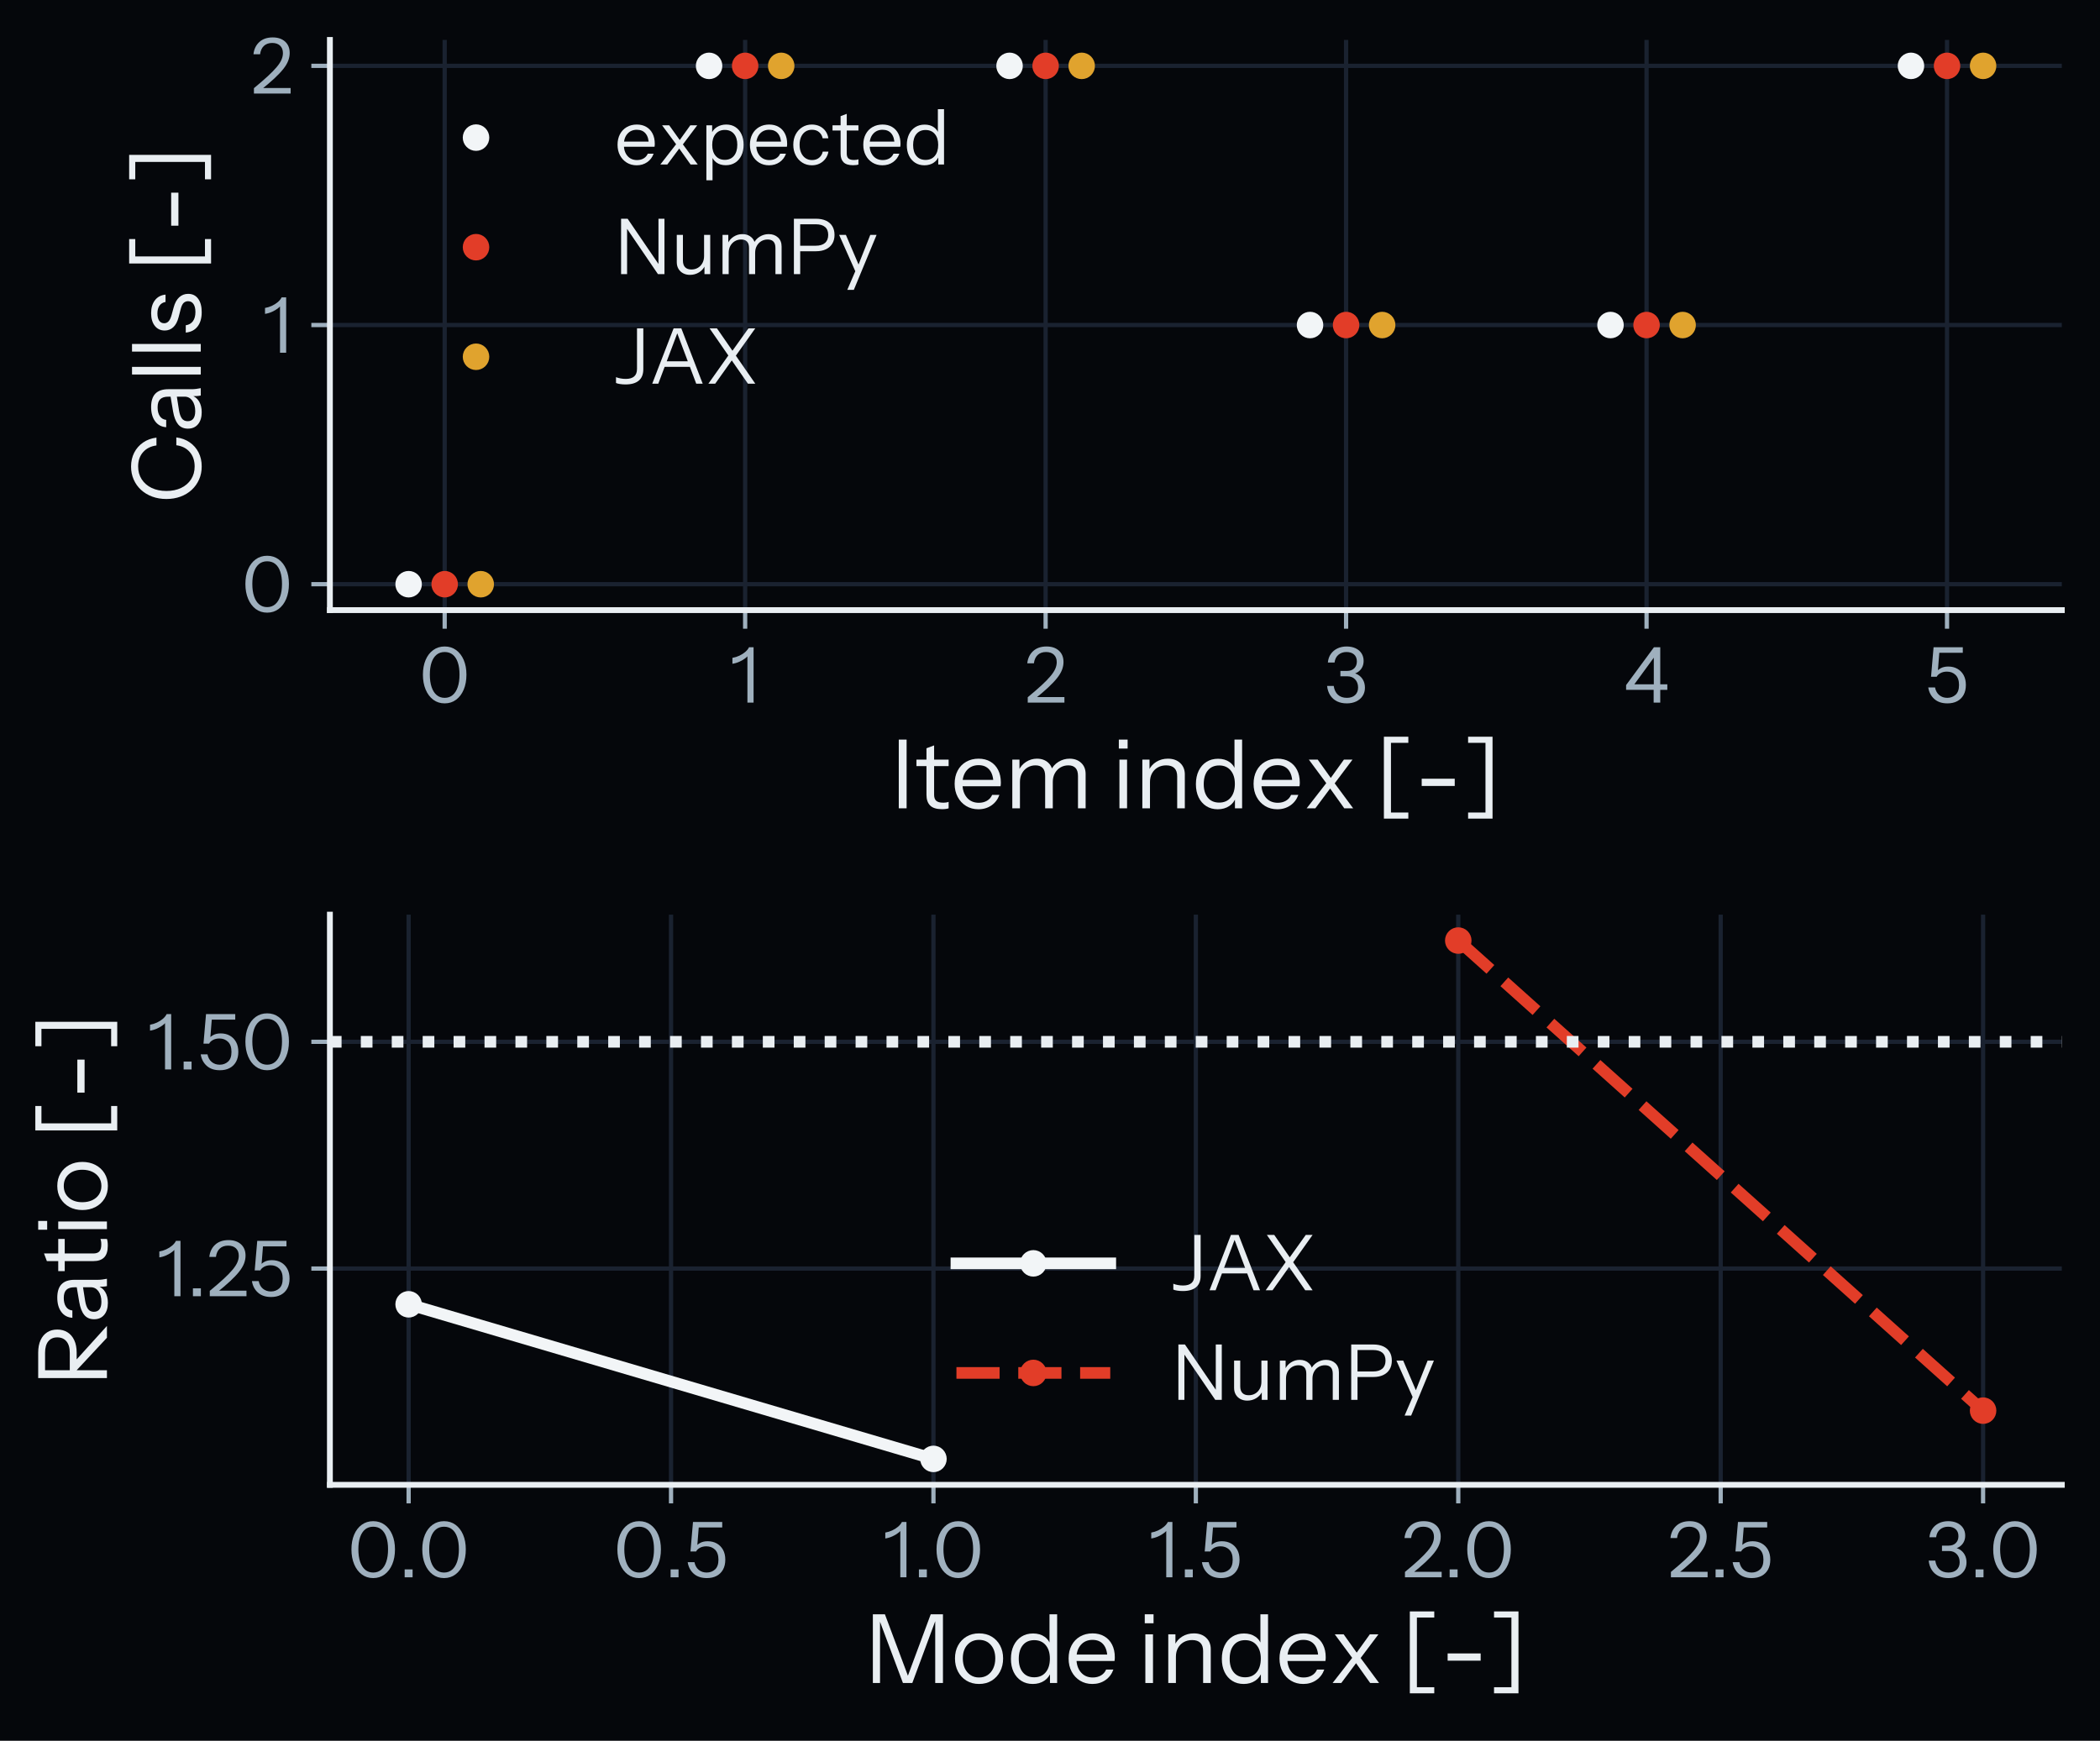
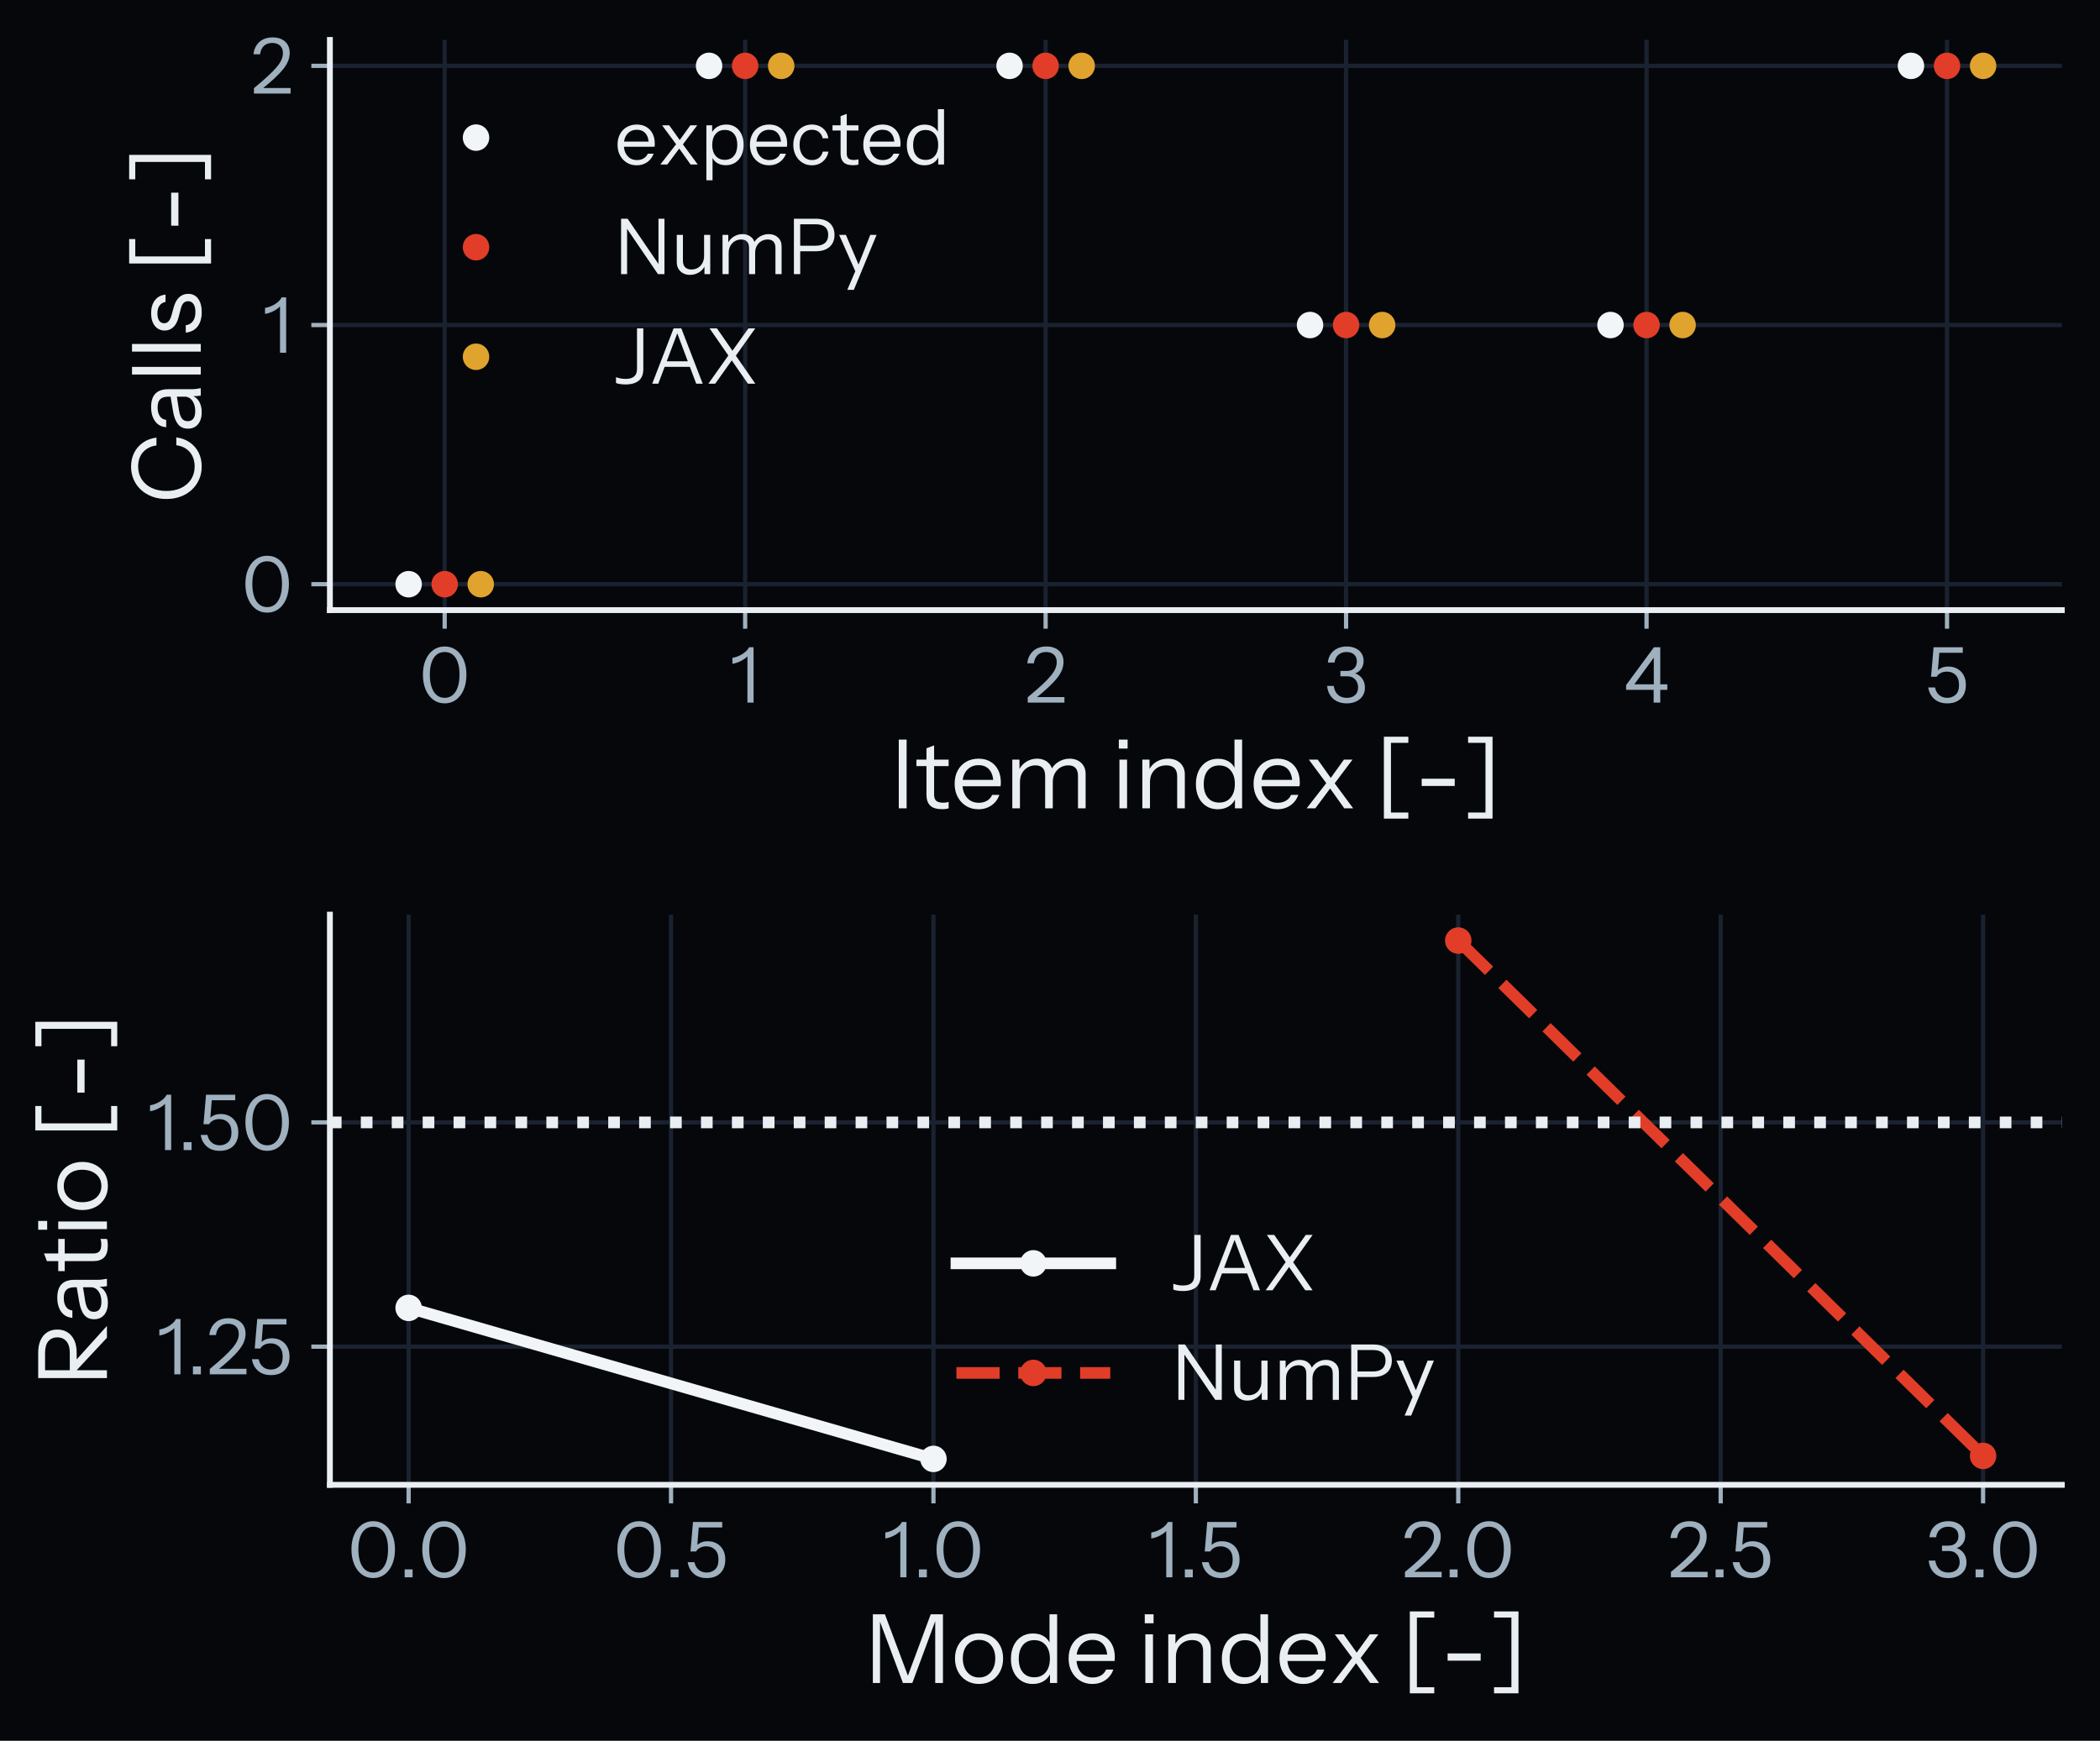
<svg xmlns="http://www.w3.org/2000/svg" xmlns:xlink="http://www.w3.org/1999/xlink" width="395.912pt" height="328.246pt" viewBox="0 0 395.912 328.246" version="1.1">
  <defs>
    <style type="text/css">*{stroke-linejoin: round; stroke-linecap: butt}</style>
  </defs>
  <g id="figure_1">
    <g id="patch_1">
      <path d="M 0 328.246  L 395.912 328.246  L 395.912 0  L 0 0  z " style="fill: #05070b" />
    </g>
    <g id="axes_1">
      <g id="patch_2">
        <path d="M 62.196 115.047  L 388.712 115.047  L 388.712 7.533  L 62.196 7.533  z " style="fill: #05070b" />
      </g>
      <g id="matplotlib.axis_1">
        <g id="xtick_1">
          <g id="line2d_1">
            <path d="M 83.835 115.047  L 83.835 7.533  " clip-path="url(#pb4c95bedd4)" style="fill: none; stroke: #1a2230; stroke-width: 0.8; stroke-linecap: square" />
          </g>
          <g id="line2d_2">
            <defs>
              <path id="m2e974000b8" d="M 0 0  L 0 3.5  " style="stroke: #9fb0be; stroke-width: 0.8" />
            </defs>
            <g>
              <use xlink:href="#m2e974000b8" x="83.835" y="115.047" style="fill: #9fb0be; stroke: #9fb0be; stroke-width: 0.8" />
            </g>
          </g>
          <g id="text_1">
            <g style="fill: #9fb0be" transform="translate(79.0074 132.4867) scale(0.145 -0.145)">
              <defs>
                <path id="InstrumentSans-Regular-30" d="M 2131 -64  Q 1587 -64 1180 240  Q 774 544 547 1085  Q 320 1626 320 2323  Q 320 3021 544 3549  Q 768 4077 1177 4374  Q 1587 4672 2131 4672  Q 2675 4672 3081 4374  Q 3488 4077 3715 3549  Q 3942 3021 3942 2323  Q 3942 1619 3715 1081  Q 3488 544 3081 240  Q 2675 -64 2131 -64  z M 2131 397  Q 2522 397 2797 630  Q 3072 864 3219 1296  Q 3366 1728 3366 2330  Q 3366 2925 3222 3347  Q 3078 3770 2803 3990  Q 2528 4211 2131 4211  Q 1734 4211 1459 3987  Q 1184 3763 1040 3344  Q 896 2925 896 2330  Q 896 1728 1043 1293  Q 1190 858 1465 627  Q 1741 397 2131 397  z " transform="scale(0.015625)" />
              </defs>
              <use xlink:href="#InstrumentSans-Regular-30" />
            </g>
          </g>
        </g>
        <g id="xtick_2">
          <g id="line2d_3">
            <path d="M 140.483 115.047  L 140.483 7.533  " clip-path="url(#pb4c95bedd4)" style="fill: none; stroke: #1a2230; stroke-width: 0.8; stroke-linecap: square" />
          </g>
          <g id="line2d_4">
            <g>
              <use xlink:href="#m2e974000b8" x="140.483" y="115.047" style="fill: #9fb0be; stroke: #9fb0be; stroke-width: 0.8" />
            </g>
          </g>
          <g id="text_2">
            <g style="fill: #9fb0be" transform="translate(137.6487 132.4867) scale(0.145 -0.145)">
              <defs>
                <path id="InstrumentSans-Regular-31" d="M 1440 0  L 1440 4083  L 1574 4051  Q 1498 3878 1280 3705  Q 1062 3533 777 3405  Q 493 3277 192 3232  L 192 3725  Q 493 3776 768 3904  Q 1043 4032 1257 4214  Q 1472 4397 1574 4608  L 1952 4608  L 1952 0  L 1440 0  z " transform="scale(0.015625)" />
              </defs>
              <use xlink:href="#InstrumentSans-Regular-31" />
            </g>
          </g>
        </g>
        <g id="xtick_3">
          <g id="line2d_5">
            <path d="M 197.131 115.047  L 197.131 7.533  " clip-path="url(#pb4c95bedd4)" style="fill: none; stroke: #1a2230; stroke-width: 0.8; stroke-linecap: square" />
          </g>
          <g id="line2d_6">
            <g>
              <use xlink:href="#m2e974000b8" x="197.131" y="115.047" style="fill: #9fb0be; stroke: #9fb0be; stroke-width: 0.8" />
            </g>
          </g>
          <g id="text_3">
            <g style="fill: #9fb0be" transform="translate(193.1793 132.4867) scale(0.145 -0.145)">
              <defs>
                <path id="InstrumentSans-Regular-32" d="M 256 0  L 256 448  Q 947 1018 1411 1446  Q 1875 1875 2153 2208  Q 2432 2541 2550 2819  Q 2669 3098 2669 3366  Q 2669 3763 2432 3987  Q 2195 4211 1779 4211  Q 1350 4211 1088 3968  Q 826 3725 768 3270  L 218 3270  Q 282 3898 701 4285  Q 1120 4672 1818 4672  Q 2464 4672 2848 4326  Q 3232 3981 3232 3379  Q 3232 3053 3107 2726  Q 2982 2400 2697 2041  Q 2413 1683 1949 1251  Q 1485 819 800 275  L 678 461  L 3309 461  L 3309 0  L 256 0  z " transform="scale(0.015625)" />
              </defs>
              <use xlink:href="#InstrumentSans-Regular-32" />
            </g>
          </g>
        </g>
        <g id="xtick_4">
          <g id="line2d_7">
            <path d="M 253.778 115.047  L 253.778 7.533  " clip-path="url(#pb4c95bedd4)" style="fill: none; stroke: #1a2230; stroke-width: 0.8; stroke-linecap: square" />
          </g>
          <g id="line2d_8">
            <g>
              <use xlink:href="#m2e974000b8" x="253.778" y="115.047" style="fill: #9fb0be; stroke: #9fb0be; stroke-width: 0.8" />
            </g>
          </g>
          <g id="text_4">
            <g style="fill: #9fb0be" transform="translate(249.6161 132.4867) scale(0.145 -0.145)">
              <defs>
                <path id="InstrumentSans-Regular-33" d="M 1894 -64  Q 1434 -64 1085 105  Q 736 275 521 601  Q 307 928 256 1389  L 806 1389  Q 877 909 1158 653  Q 1440 397 1901 397  Q 2336 397 2585 627  Q 2835 858 2835 1254  Q 2835 1670 2592 1929  Q 2349 2189 1939 2189  L 1363 2189  L 1363 2637  L 1920 2637  Q 2291 2637 2512 2851  Q 2733 3066 2733 3424  Q 2733 3802 2499 4006  Q 2266 4211 1869 4211  Q 1478 4211 1203 3984  Q 928 3757 877 3334  L 320 3334  Q 358 3744 563 4041  Q 768 4339 1110 4505  Q 1453 4672 1882 4672  Q 2298 4672 2618 4525  Q 2938 4378 3117 4106  Q 3296 3834 3296 3469  Q 3296 3142 3149 2892  Q 3002 2643 2749 2502  Q 2496 2362 2170 2362  L 2131 2496  Q 2522 2496 2806 2333  Q 3091 2170 3248 1888  Q 3405 1606 3405 1235  Q 3405 851 3213 556  Q 3021 262 2681 99  Q 2342 -64 1894 -64  z " transform="scale(0.015625)" />
              </defs>
              <use xlink:href="#InstrumentSans-Regular-33" />
            </g>
          </g>
        </g>
        <g id="xtick_5">
          <g id="line2d_9">
            <path d="M 310.426 115.047  L 310.426 7.533  " clip-path="url(#pb4c95bedd4)" style="fill: none; stroke: #1a2230; stroke-width: 0.8; stroke-linecap: square" />
          </g>
          <g id="line2d_10">
            <g>
              <use xlink:href="#m2e974000b8" x="310.426" y="115.047" style="fill: #9fb0be; stroke: #9fb0be; stroke-width: 0.8" />
            </g>
          </g>
          <g id="text_5">
            <g style="fill: #9fb0be" transform="translate(306.0756 132.4867) scale(0.145 -0.145)">
              <defs>
                <path id="InstrumentSans-Regular-34" d="M 2509 0  L 2509 1216  L 2522 1344  L 2522 3974  L 2694 3974  L 749 1312  L 576 1523  L 3648 1523  L 3648 1062  L 218 1062  L 218 1459  L 2534 4608  L 3059 4608  L 3059 0  L 2509 0  z " transform="scale(0.015625)" />
              </defs>
              <use xlink:href="#InstrumentSans-Regular-34" />
            </g>
          </g>
        </g>
        <g id="xtick_6">
          <g id="line2d_11">
            <path d="M 367.073 115.047  L 367.073 7.533  " clip-path="url(#pb4c95bedd4)" style="fill: none; stroke: #1a2230; stroke-width: 0.8; stroke-linecap: square" />
          </g>
          <g id="line2d_12">
            <g>
              <use xlink:href="#m2e974000b8" x="367.073" y="115.047" style="fill: #9fb0be; stroke: #9fb0be; stroke-width: 0.8" />
            </g>
          </g>
          <g id="text_6">
            <g style="fill: #9fb0be" transform="translate(362.9111 132.4867) scale(0.145 -0.145)">
              <defs>
                <path id="InstrumentSans-Regular-35" d="M 1869 -64  Q 1184 -64 774 304  Q 365 672 275 1261  L 838 1261  Q 922 845 1194 621  Q 1466 397 1856 397  Q 2266 397 2550 653  Q 2835 909 2835 1466  Q 2835 2022 2550 2300  Q 2266 2579 1830 2579  Q 1517 2579 1286 2451  Q 1056 2323 979 2150  L 506 2150  L 717 4608  L 3149 4608  L 3149 4147  L 1030 4147  L 1210 4339  L 1062 2483  L 941 2528  Q 1056 2720 1312 2861  Q 1568 3002 1939 3002  Q 2368 3002 2697 2816  Q 3027 2630 3216 2288  Q 3405 1946 3405 1466  Q 3405 986 3216 643  Q 3027 301 2684 118  Q 2342 -64 1869 -64  z " transform="scale(0.015625)" />
              </defs>
              <use xlink:href="#InstrumentSans-Regular-35" />
            </g>
          </g>
        </g>
        <g id="text_7">
          <g style="fill: #e9eef2" transform="translate(167.8993 152.4192) scale(0.18 -0.18)">
            <defs>
              <path id="InstrumentSans-Regular-49" d="M 550 0  L 550 4608  L 1075 4608  L 1075 0  L 550 0  z " transform="scale(0.015625)" />
              <path id="InstrumentSans-Regular-74" d="M 1818 -58  Q 1274 -58 1027 188  Q 781 435 781 902  L 781 4026  L 1293 4218  L 1293 909  Q 1293 634 1433 506  Q 1574 378 1894 378  Q 2022 378 2115 394  Q 2208 410 2266 435  L 2266 0  Q 2202 -26 2083 -42  Q 1965 -58 1818 -58  z M 109 2829  L 109 3264  L 2266 3264  L 2266 2829  L 109 2829  z " transform="scale(0.015625)" />
              <path id="InstrumentSans-Regular-65" d="M 1850 -64  Q 1382 -64 1024 157  Q 666 378 461 762  Q 256 1146 256 1645  Q 256 2144 457 2525  Q 659 2906 1024 3117  Q 1389 3328 1862 3328  Q 2317 3328 2653 3129  Q 2989 2931 3171 2572  Q 3354 2214 3354 1728  Q 3354 1664 3350 1606  Q 3347 1549 3334 1478  L 640 1478  L 640 1907  L 3021 1907  L 2854 1670  Q 2854 2259 2595 2576  Q 2336 2893 1862 2893  Q 1376 2893 1078 2557  Q 781 2221 781 1651  Q 781 1069 1078 720  Q 1376 371 1875 371  Q 2189 371 2425 508  Q 2662 646 2771 902  L 3258 902  Q 3098 454 2723 195  Q 2349 -64 1850 -64  z " transform="scale(0.015625)" />
              <path id="InstrumentSans-Regular-6d" d="M 512 0  L 512 3264  L 992 3264  L 992 2496  L 1024 2496  L 1024 0  L 512 0  z M 2714 0  L 2714 2163  Q 2714 2534 2547 2707  Q 2381 2880 2067 2880  Q 1773 2880 1536 2739  Q 1299 2598 1161 2348  Q 1024 2099 1024 1766  L 941 2541  Q 1107 2906 1440 3117  Q 1773 3328 2163 3328  Q 2637 3328 2931 3049  Q 3226 2771 3226 2298  L 3226 0  L 2714 0  z M 4915 0  L 4915 2163  Q 4915 2534 4748 2707  Q 4582 2880 4269 2880  Q 3974 2880 3737 2739  Q 3501 2598 3363 2348  Q 3226 2099 3226 1766  L 3098 2541  Q 3264 2906 3609 3117  Q 3955 3328 4352 3328  Q 4826 3328 5126 3049  Q 5427 2771 5427 2298  L 5427 0  L 4915 0  z " transform="scale(0.015625)" />
              <path id="InstrumentSans-Regular-20" transform="scale(0.015625)" />
              <path id="InstrumentSans-Regular-69" d="M 512 0  L 512 3264  L 1024 3264  L 1024 0  L 512 0  z M 472 4006  L 472 4608  L 1061 4608  L 1061 4006  L 472 4006  z " transform="scale(0.015625)" />
              <path id="InstrumentSans-Regular-6e" d="M 512 0  L 512 3264  L 992 3264  L 992 2496  L 1024 2496  L 1024 0  L 512 0  z M 2848 0  L 2848 2138  Q 2848 2509 2662 2694  Q 2477 2880 2112 2880  Q 1792 2880 1545 2739  Q 1299 2598 1161 2348  Q 1024 2099 1024 1766  L 941 2541  Q 1107 2906 1449 3117  Q 1792 3328 2227 3328  Q 2739 3328 3049 3037  Q 3360 2746 3360 2272  L 3360 0  L 2848 0  z " transform="scale(0.015625)" />
              <path id="InstrumentSans-Regular-64" d="M 2886 0  L 2886 762  L 2950 742  Q 2829 371 2505 153  Q 2182 -64 1734 -64  Q 1293 -64 963 147  Q 634 358 451 736  Q 269 1114 269 1619  Q 269 2131 454 2515  Q 640 2899 973 3110  Q 1306 3322 1754 3322  Q 2214 3322 2528 3098  Q 2842 2874 2957 2464  L 2854 2451  L 2854 4608  L 3366 4608  L 3366 0  L 2886 0  z M 1830 384  Q 2323 384 2601 720  Q 2880 1056 2880 1638  Q 2880 2208 2598 2541  Q 2317 2874 1830 2874  Q 1344 2874 1069 2541  Q 794 2208 794 1619  Q 794 1043 1069 713  Q 1344 384 1830 384  z " transform="scale(0.015625)" />
              <path id="InstrumentSans-Regular-78" d="M 2726 0  L 1645 1517  L 352 3264  L 947 3264  L 1946 1862  L 3322 0  L 2726 0  z M 1677 1837  L 2701 3264  L 3277 3264  L 1946 1491  L 1677 1837  z M 1894 1485  L 787 0  L 205 0  L 1645 1850  L 1894 1485  z " transform="scale(0.015625)" />
              <path id="InstrumentSans-Regular-5b" d="M 576 -691  L 576 4800  L 2214 4800  L 2214 4390  L 1050 4390  L 1050 -282  L 2214 -282  L 2214 -691  L 576 -691  z " transform="scale(0.015625)" />
              <path id="InstrumentSans-Regular-2d" d="M 512 1498  L 512 1984  L 2726 1984  L 2726 1498  L 512 1498  z " transform="scale(0.015625)" />
              <path id="InstrumentSans-Regular-5d" d="M 2022 4800  L 2022 -691  L 384 -691  L 384 -282  L 1549 -282  L 1549 4390  L 384 4390  L 384 4800  L 2022 4800  z " transform="scale(0.015625)" />
            </defs>
            <use xlink:href="#InstrumentSans-Regular-49" />
            <use xlink:href="#InstrumentSans-Regular-74" transform="translate(25.39999 0)" />
            <use xlink:href="#InstrumentSans-Regular-65" transform="translate(63.09999 0)" />
            <use xlink:href="#InstrumentSans-Regular-6d" transform="translate(119.5 0)" />
            <use xlink:href="#InstrumentSans-Regular-20" transform="translate(211.7 0)" />
            <use xlink:href="#InstrumentSans-Regular-69" transform="translate(231.7 0)" />
            <use xlink:href="#InstrumentSans-Regular-6e" transform="translate(255.6999 0)" />
            <use xlink:href="#InstrumentSans-Regular-64" transform="translate(315.5999 0)" />
            <use xlink:href="#InstrumentSans-Regular-65" transform="translate(376.1999 0)" />
            <use xlink:href="#InstrumentSans-Regular-78" transform="translate(432.5999 0)" />
            <use xlink:href="#InstrumentSans-Regular-20" transform="translate(487.6999 0)" />
            <use xlink:href="#InstrumentSans-Regular-5b" transform="translate(507.6999 0)" />
            <use xlink:href="#InstrumentSans-Regular-2d" transform="translate(548.2999 0)" />
            <use xlink:href="#InstrumentSans-Regular-5d" transform="translate(598.8999 0)" />
          </g>
        </g>
      </g>
      <g id="matplotlib.axis_2">
        <g id="ytick_1">
          <g id="line2d_13">
            <path d="M 62.196 110.16  L 388.712 110.16  " clip-path="url(#pb4c95bedd4)" style="fill: none; stroke: #1a2230; stroke-width: 0.8; stroke-linecap: square" />
          </g>
          <g id="line2d_14">
            <defs>
              <path id="m2f46859ac6" d="M 0 0  L -3.5 0  " style="stroke: #9fb0be; stroke-width: 0.8" />
            </defs>
            <g>
              <use xlink:href="#m2f46859ac6" x="62.196" y="110.16" style="fill: #9fb0be; stroke: #9fb0be; stroke-width: 0.8" />
            </g>
          </g>
          <g id="text_8">
            <g style="fill: #9fb0be" transform="translate(45.54 115.3797) scale(0.145 -0.145)">
              <use xlink:href="#InstrumentSans-Regular-30" />
            </g>
          </g>
        </g>
        <g id="ytick_2">
          <g id="line2d_15">
            <path d="M 62.196 61.29  L 388.712 61.29  " clip-path="url(#pb4c95bedd4)" style="fill: none; stroke: #1a2230; stroke-width: 0.8; stroke-linecap: square" />
          </g>
          <g id="line2d_16">
            <g>
              <use xlink:href="#m2f46859ac6" x="62.196" y="61.29" style="fill: #9fb0be; stroke: #9fb0be; stroke-width: 0.8" />
            </g>
          </g>
          <g id="text_9">
            <g style="fill: #9fb0be" transform="translate(49.5275 66.50983) scale(0.145 -0.145)">
              <use xlink:href="#InstrumentSans-Regular-31" />
            </g>
          </g>
        </g>
        <g id="ytick_3">
          <g id="line2d_17">
            <path d="M 62.196 12.42  L 388.712 12.42  " clip-path="url(#pb4c95bedd4)" style="fill: none; stroke: #1a2230; stroke-width: 0.8; stroke-linecap: square" />
          </g>
          <g id="line2d_18">
            <g>
              <use xlink:href="#m2f46859ac6" x="62.196" y="12.42" style="fill: #9fb0be; stroke: #9fb0be; stroke-width: 0.8" />
            </g>
          </g>
          <g id="text_10">
            <g style="fill: #9fb0be" transform="translate(47.29359 17.64) scale(0.145 -0.145)">
              <use xlink:href="#InstrumentSans-Regular-32" />
            </g>
          </g>
        </g>
        <g id="text_11">
          <g style="fill: #e9eef2" transform="translate(37.85 94.99202) rotate(-90) scale(0.18 -0.18)">
            <defs>
              <path id="InstrumentSans-Regular-43" d="M 2502 -64  Q 2029 -64 1629 112  Q 1229 288 934 605  Q 640 922 480 1354  Q 320 1786 320 2304  Q 320 2822 480 3254  Q 640 3686 931 4003  Q 1222 4320 1622 4496  Q 2022 4672 2496 4672  Q 3014 4672 3427 4461  Q 3840 4250 4105 3866  Q 4371 3482 4435 2970  L 3910 2970  Q 3834 3539 3459 3868  Q 3085 4198 2502 4198  Q 2010 4198 1638 3958  Q 1267 3718 1062 3292  Q 858 2867 858 2304  Q 858 1741 1062 1315  Q 1267 890 1638 650  Q 2010 410 2496 410  Q 3091 410 3472 742  Q 3853 1075 3923 1638  L 4448 1638  Q 4384 1126 4118 742  Q 3853 358 3440 147  Q 3027 -64 2502 -64  z " transform="scale(0.015625)" />
              <path id="InstrumentSans-Regular-61" d="M 2515 0  Q 2490 109 2480 249  Q 2470 390 2470 608  L 2438 608  L 2438 2170  Q 2438 2541 2268 2717  Q 2099 2893 1722 2893  Q 1350 2893 1129 2742  Q 909 2592 883 2317  L 390 2317  Q 422 2790 787 3059  Q 1152 3328 1741 3328  Q 2349 3328 2643 3040  Q 2938 2752 2938 2176  L 2938 608  Q 2938 467 2957 316  Q 2976 166 3008 0  L 2515 0  z M 1395 -64  Q 890 -64 592 182  Q 294 429 294 858  Q 294 1286 588 1523  Q 883 1760 1446 1856  L 2586 2048  L 2586 1626  L 1523 1459  Q 1165 1402 979 1267  Q 794 1133 794 877  Q 794 627 963 499  Q 1133 371 1466 371  Q 1894 371 2166 566  Q 2438 762 2438 1075  L 2522 621  Q 2419 294 2121 115  Q 1824 -64 1395 -64  z " transform="scale(0.015625)" />
              <path id="InstrumentSans-Regular-6c" d="M 512 0  L 512 4608  L 1024 4608  L 1024 0  L 512 0  z " transform="scale(0.015625)" />
              <path id="InstrumentSans-Regular-73" d="M 1619 -64  Q 1018 -64 659 214  Q 301 493 250 1005  L 742 1005  Q 787 691 1017 524  Q 1248 358 1632 358  Q 1971 358 2163 486  Q 2355 614 2355 851  Q 2355 1018 2246 1142  Q 2138 1267 1811 1350  L 1286 1485  Q 838 1600 614 1840  Q 390 2080 390 2413  Q 390 2835 704 3081  Q 1018 3328 1555 3328  Q 2086 3328 2419 3072  Q 2752 2816 2797 2362  L 2304 2362  Q 2259 2624 2060 2765  Q 1862 2906 1536 2906  Q 1222 2906 1049 2787  Q 877 2669 877 2451  Q 877 2285 1001 2163  Q 1126 2042 1421 1958  L 1933 1818  Q 2387 1696 2617 1446  Q 2848 1197 2848 845  Q 2848 416 2521 176  Q 2195 -64 1619 -64  z " transform="scale(0.015625)" />
            </defs>
            <use xlink:href="#InstrumentSans-Regular-43" />
            <use xlink:href="#InstrumentSans-Regular-61" transform="translate(74.09999 0)" />
            <use xlink:href="#InstrumentSans-Regular-6c" transform="translate(127.4 0)" />
            <use xlink:href="#InstrumentSans-Regular-6c" transform="translate(151.4 0)" />
            <use xlink:href="#InstrumentSans-Regular-73" transform="translate(175.3999 0)" />
            <use xlink:href="#InstrumentSans-Regular-20" transform="translate(222.6999 0)" />
            <use xlink:href="#InstrumentSans-Regular-5b" transform="translate(242.6999 0)" />
            <use xlink:href="#InstrumentSans-Regular-2d" transform="translate(283.2999 0)" />
            <use xlink:href="#InstrumentSans-Regular-5d" transform="translate(333.8999 0)" />
          </g>
        </g>
      </g>
      <g id="line2d_19">
        <defs>
          <path id="m976d9ca17f" d="M 0 2  C 0.53 2 1.039 1.789 1.414 1.414  C 1.789 1.039 2 0.53 2 0  C 2 -0.53 1.789 -1.039 1.414 -1.414  C 1.039 -1.789 0.53 -2 0 -2  C -0.53 -2 -1.039 -1.789 -1.414 -1.414  C -1.789 -1.039 -2 -0.53 -2 0  C -2 0.53 -1.789 1.039 -1.414 1.414  C -1.039 1.789 -0.53 2 0 2  z " style="stroke: #f2f5f7" />
        </defs>
        <g clip-path="url(#pb4c95bedd4)">
          <use xlink:href="#m976d9ca17f" x="77.038" y="110.16" style="fill: #f2f5f7; stroke: #f2f5f7" />
          <use xlink:href="#m976d9ca17f" x="133.685" y="12.42" style="fill: #f2f5f7; stroke: #f2f5f7" />
          <use xlink:href="#m976d9ca17f" x="190.333" y="12.42" style="fill: #f2f5f7; stroke: #f2f5f7" />
          <use xlink:href="#m976d9ca17f" x="246.98" y="61.29" style="fill: #f2f5f7; stroke: #f2f5f7" />
          <use xlink:href="#m976d9ca17f" x="303.628" y="61.29" style="fill: #f2f5f7; stroke: #f2f5f7" />
          <use xlink:href="#m976d9ca17f" x="360.275" y="12.42" style="fill: #f2f5f7; stroke: #f2f5f7" />
        </g>
      </g>
      <g id="line2d_20">
        <defs>
          <path id="m67f918bc4c" d="M 0 2  C 0.53 2 1.039 1.789 1.414 1.414  C 1.789 1.039 2 0.53 2 0  C 2 -0.53 1.789 -1.039 1.414 -1.414  C 1.039 -1.789 0.53 -2 0 -2  C -0.53 -2 -1.039 -1.789 -1.414 -1.414  C -1.789 -1.039 -2 -0.53 -2 0  C -2 0.53 -1.789 1.039 -1.414 1.414  C -1.039 1.789 -0.53 2 0 2  z " style="stroke: #e23d28" />
        </defs>
        <g clip-path="url(#pb4c95bedd4)">
          <use xlink:href="#m67f918bc4c" x="83.835" y="110.16" style="fill: #e23d28; stroke: #e23d28" />
          <use xlink:href="#m67f918bc4c" x="140.483" y="12.42" style="fill: #e23d28; stroke: #e23d28" />
          <use xlink:href="#m67f918bc4c" x="197.131" y="12.42" style="fill: #e23d28; stroke: #e23d28" />
          <use xlink:href="#m67f918bc4c" x="253.778" y="61.29" style="fill: #e23d28; stroke: #e23d28" />
          <use xlink:href="#m67f918bc4c" x="310.426" y="61.29" style="fill: #e23d28; stroke: #e23d28" />
          <use xlink:href="#m67f918bc4c" x="367.073" y="12.42" style="fill: #e23d28; stroke: #e23d28" />
        </g>
      </g>
      <g id="line2d_21">
        <defs>
          <path id="mffe1578847" d="M 0 2  C 0.53 2 1.039 1.789 1.414 1.414  C 1.789 1.039 2 0.53 2 0  C 2 -0.53 1.789 -1.039 1.414 -1.414  C 1.039 -1.789 0.53 -2 0 -2  C -0.53 -2 -1.039 -1.789 -1.414 -1.414  C -1.789 -1.039 -2 -0.53 -2 0  C -2 0.53 -1.789 1.039 -1.414 1.414  C -1.039 1.789 -0.53 2 0 2  z " style="stroke: #e0a32e" />
        </defs>
        <g clip-path="url(#pb4c95bedd4)">
          <use xlink:href="#mffe1578847" x="90.633" y="110.16" style="fill: #e0a32e; stroke: #e0a32e" />
          <use xlink:href="#mffe1578847" x="147.281" y="12.42" style="fill: #e0a32e; stroke: #e0a32e" />
          <use xlink:href="#mffe1578847" x="203.928" y="12.42" style="fill: #e0a32e; stroke: #e0a32e" />
          <use xlink:href="#mffe1578847" x="260.576" y="61.29" style="fill: #e0a32e; stroke: #e0a32e" />
          <use xlink:href="#mffe1578847" x="317.223" y="61.29" style="fill: #e0a32e; stroke: #e0a32e" />
          <use xlink:href="#mffe1578847" x="373.871" y="12.42" style="fill: #e0a32e; stroke: #e0a32e" />
        </g>
      </g>
      <g id="patch_3">
        <path d="M 62.196 115.047  L 62.196 7.533  " style="fill: none; stroke: #e9eef2; stroke-width: 1.1; stroke-linejoin: miter; stroke-linecap: square" />
      </g>
      <g id="patch_4">
        <path d="M 62.196 115.047  L 388.712 115.047  " style="fill: none; stroke: #e9eef2; stroke-width: 1.1; stroke-linejoin: miter; stroke-linecap: square" />
      </g>
      <g id="legend_1">
        <g id="line2d_22">
          <g>
            <use xlink:href="#m976d9ca17f" x="89.746" y="25.948" style="fill: #f2f5f7; stroke: #f2f5f7" />
          </g>
        </g>
        <g id="text_12">
          <g style="fill: #e9eef2" transform="translate(115.8461 31.02302) scale(0.145 -0.145)">
            <defs>
              <path id="InstrumentSans-Regular-70" d="M 2125 -58  Q 1664 -58 1350 166  Q 1037 390 922 800  L 1024 813  L 1024 -1312  L 512 -1312  L 512 3264  L 992 3264  L 992 2502  L 922 2522  Q 1043 2899 1382 3113  Q 1722 3328 2170 3328  Q 2605 3328 2928 3117  Q 3251 2906 3430 2528  Q 3610 2150 3610 1645  Q 3610 1133 3424 749  Q 3238 365 2905 153  Q 2573 -58 2125 -58  z M 2048 390  Q 2534 390 2809 726  Q 3085 1062 3085 1645  Q 3085 2221 2809 2550  Q 2534 2880 2048 2880  Q 1562 2880 1280 2544  Q 998 2208 998 1626  Q 998 1056 1280 723  Q 1562 390 2048 390  z " transform="scale(0.015625)" />
              <path id="InstrumentSans-Regular-63" d="M 1805 -64  Q 1357 -64 1008 157  Q 659 378 457 765  Q 256 1152 256 1645  Q 256 2138 457 2515  Q 659 2893 1008 3110  Q 1357 3328 1798 3328  Q 2163 3328 2454 3187  Q 2746 3046 2934 2787  Q 3123 2528 3174 2182  L 2701 2182  Q 2637 2496 2406 2694  Q 2176 2893 1811 2893  Q 1498 2893 1267 2739  Q 1037 2586 909 2304  Q 781 2022 781 1645  Q 781 1267 909 979  Q 1037 691 1270 531  Q 1504 371 1818 371  Q 2170 371 2406 566  Q 2643 762 2707 1075  L 3181 1075  Q 3123 736 2928 477  Q 2733 218 2445 77  Q 2157 -64 1805 -64  z " transform="scale(0.015625)" />
            </defs>
            <use xlink:href="#InstrumentSans-Regular-65" />
            <use xlink:href="#InstrumentSans-Regular-78" transform="translate(56.39999 0)" />
            <use xlink:href="#InstrumentSans-Regular-70" transform="translate(111.5 0)" />
            <use xlink:href="#InstrumentSans-Regular-65" transform="translate(172.1 0)" />
            <use xlink:href="#InstrumentSans-Regular-63" transform="translate(228.5 0)" />
            <use xlink:href="#InstrumentSans-Regular-74" transform="translate(281.8 0)" />
            <use xlink:href="#InstrumentSans-Regular-65" transform="translate(319.5 0)" />
            <use xlink:href="#InstrumentSans-Regular-64" transform="translate(375.8999 0)" />
          </g>
        </g>
        <g id="line2d_23">
          <g>
            <use xlink:href="#m67f918bc4c" x="89.746" y="46.611" style="fill: #e23d28; stroke: #e23d28" />
          </g>
        </g>
        <g id="text_13">
          <g style="fill: #e9eef2" transform="translate(115.8461 51.68552) scale(0.145 -0.145)">
            <defs>
              <path id="InstrumentSans-Regular-4e" d="M 550 0  L 550 4608  L 1094 4608  L 3738 730  L 3661 717  L 3661 4608  L 4160 4608  L 4160 0  L 3616 0  L 973 3878  L 1050 3891  L 1050 0  L 550 0  z " transform="scale(0.015625)" />
              <path id="InstrumentSans-Regular-75" d="M 1574 -64  Q 1254 -64 1004 67  Q 755 198 614 438  Q 474 678 474 992  L 474 3264  L 986 3264  L 986 1126  Q 986 755 1168 569  Q 1350 384 1690 384  Q 1997 384 2233 525  Q 2470 666 2608 918  Q 2746 1171 2746 1498  L 2829 723  Q 2669 358 2329 147  Q 1990 -64 1574 -64  z M 2778 0  L 2778 768  L 2746 768  L 2746 3264  L 3258 3264  L 3258 0  L 2778 0  z " transform="scale(0.015625)" />
              <path id="InstrumentSans-Regular-50" d="M 550 0  L 550 4608  L 2381 4608  Q 2874 4608 3219 4448  Q 3565 4288 3747 3987  Q 3930 3686 3930 3264  Q 3930 2842 3747 2538  Q 3565 2234 3219 2067  Q 2874 1901 2381 1901  L 934 1901  L 934 2362  L 2362 2362  Q 2874 2362 3139 2595  Q 3405 2829 3405 3264  Q 3405 3699 3142 3923  Q 2880 4147 2362 4147  L 1075 4147  L 1075 0  L 550 0  z " transform="scale(0.015625)" />
              <path id="InstrumentSans-Regular-79" d="M 794 -1312  L 1523 384  L 1638 563  L 2707 3264  L 3232 3264  L 1338 -1312  L 794 -1312  z M 1581 -32  L 115 3264  L 678 3264  L 1939 314  L 1581 -32  z " transform="scale(0.015625)" />
            </defs>
            <use xlink:href="#InstrumentSans-Regular-4e" />
            <use xlink:href="#InstrumentSans-Regular-75" transform="translate(73.59999 0)" />
            <use xlink:href="#InstrumentSans-Regular-6d" transform="translate(132.5 0)" />
            <use xlink:href="#InstrumentSans-Regular-50" transform="translate(224.7 0)" />
            <use xlink:href="#InstrumentSans-Regular-79" transform="translate(290.3 0)" />
          </g>
        </g>
        <g id="line2d_24">
          <g>
            <use xlink:href="#mffe1578847" x="89.746" y="67.273" style="fill: #e0a32e; stroke: #e0a32e" />
          </g>
        </g>
        <g id="text_14">
          <g style="fill: #e9eef2" transform="translate(115.8461 72.34802) scale(0.145 -0.145)">
            <defs>
              <path id="InstrumentSans-Regular-4a" d="M 922 -64  Q 678 -64 454 -29  Q 230 6 128 58  L 128 544  Q 282 480 499 438  Q 717 397 941 397  Q 1402 397 1638 601  Q 1875 806 1875 1229  L 1875 4608  L 2400 4608  L 2400 1210  Q 2400 570 2022 253  Q 1645 -64 922 -64  z " transform="scale(0.015625)" />
              <path id="InstrumentSans-Regular-41" d="M 230 0  L 2010 4608  L 2470 4608  L 736 0  L 230 0  z M 3891 0  L 2157 4608  L 2650 4608  L 4429 0  L 3891 0  z M 1114 1862  L 3520 1862  L 3520 1402  L 1114 1402  L 1114 1862  z " transform="scale(0.015625)" />
              <path id="InstrumentSans-Regular-58" d="M 3533 0  L 2035 2157  L 339 4608  L 954 4608  L 2368 2566  L 4147 0  L 3533 0  z M 2106 2547  L 3578 4608  L 4147 4608  L 2387 2131  L 2106 2547  z M 2310 2106  L 813 0  L 243 0  L 2029 2522  L 2310 2106  z " transform="scale(0.015625)" />
            </defs>
            <use xlink:href="#InstrumentSans-Regular-4a" />
            <use xlink:href="#InstrumentSans-Regular-41" transform="translate(45.49999 0)" />
            <use xlink:href="#InstrumentSans-Regular-58" transform="translate(118.3 0)" />
          </g>
        </g>
      </g>
    </g>
    <g id="axes_2">
      <g id="patch_5">
        <path d="M 62.196 279.984  L 388.712 279.984  L 388.712 172.47  L 62.196 172.47  z " style="fill: #05070b" />
      </g>
      <g id="matplotlib.axis_3">
        <g id="xtick_7">
          <g id="line2d_25">
            <path d="M 77.038 279.984  L 77.038 172.47  " clip-path="url(#p1b7bac5539)" style="fill: none; stroke: #1a2230; stroke-width: 0.8; stroke-linecap: square" />
          </g>
          <g id="line2d_26">
            <g>
              <use xlink:href="#m2e974000b8" x="77.038" y="279.984" style="fill: #9fb0be; stroke: #9fb0be; stroke-width: 0.8" />
            </g>
          </g>
          <g id="text_15">
            <g style="fill: #9fb0be" transform="translate(65.5329 297.4239) scale(0.145 -0.145)">
              <defs>
                <path id="InstrumentSans-Regular-2e" d="M 486 0  L 486 659  L 1146 659  L 1146 0  L 486 0  z " transform="scale(0.015625)" />
              </defs>
              <use xlink:href="#InstrumentSans-Regular-30" />
              <use xlink:href="#InstrumentSans-Regular-2e" transform="translate(66.59999 0)" />
              <use xlink:href="#InstrumentSans-Regular-30" transform="translate(92.09998 0)" />
            </g>
          </g>
        </g>
        <g id="xtick_8">
          <g id="line2d_27">
            <path d="M 126.51 279.984  L 126.51 172.47  " clip-path="url(#p1b7bac5539)" style="fill: none; stroke: #1a2230; stroke-width: 0.8; stroke-linecap: square" />
          </g>
          <g id="line2d_28">
            <g>
              <use xlink:href="#m2e974000b8" x="126.51" y="279.984" style="fill: #9fb0be; stroke: #9fb0be; stroke-width: 0.8" />
            </g>
          </g>
          <g id="text_16">
            <g style="fill: #9fb0be" transform="translate(115.6712 297.4239) scale(0.145 -0.145)">
              <use xlink:href="#InstrumentSans-Regular-30" />
              <use xlink:href="#InstrumentSans-Regular-2e" transform="translate(66.59999 0)" />
              <use xlink:href="#InstrumentSans-Regular-35" transform="translate(92.09998 0)" />
            </g>
          </g>
        </g>
        <g id="xtick_9">
          <g id="line2d_29">
            <path d="M 175.982 279.984  L 175.982 172.47  " clip-path="url(#p1b7bac5539)" style="fill: none; stroke: #1a2230; stroke-width: 0.8; stroke-linecap: square" />
          </g>
          <g id="line2d_30">
            <g>
              <use xlink:href="#m2e974000b8" x="175.982" y="279.984" style="fill: #9fb0be; stroke: #9fb0be; stroke-width: 0.8" />
            </g>
          </g>
          <g id="text_17">
            <g style="fill: #9fb0be" transform="translate(166.471 297.4239) scale(0.145 -0.145)">
              <use xlink:href="#InstrumentSans-Regular-31" />
              <use xlink:href="#InstrumentSans-Regular-2e" transform="translate(39.09999 0)" />
              <use xlink:href="#InstrumentSans-Regular-30" transform="translate(64.59998 0)" />
            </g>
          </g>
        </g>
        <g id="xtick_10">
          <g id="line2d_31">
            <path d="M 225.454 279.984  L 225.454 172.47  " clip-path="url(#p1b7bac5539)" style="fill: none; stroke: #1a2230; stroke-width: 0.8; stroke-linecap: square" />
          </g>
          <g id="line2d_32">
            <g>
              <use xlink:href="#m2e974000b8" x="225.454" y="279.984" style="fill: #9fb0be; stroke: #9fb0be; stroke-width: 0.8" />
            </g>
          </g>
          <g id="text_18">
            <g style="fill: #9fb0be" transform="translate(216.6093 297.4239) scale(0.145 -0.145)">
              <use xlink:href="#InstrumentSans-Regular-31" />
              <use xlink:href="#InstrumentSans-Regular-2e" transform="translate(39.09999 0)" />
              <use xlink:href="#InstrumentSans-Regular-35" transform="translate(64.59998 0)" />
            </g>
          </g>
        </g>
        <g id="xtick_11">
          <g id="line2d_33">
            <path d="M 274.926 279.984  L 274.926 172.47  " clip-path="url(#p1b7bac5539)" style="fill: none; stroke: #1a2230; stroke-width: 0.8; stroke-linecap: square" />
          </g>
          <g id="line2d_34">
            <g>
              <use xlink:href="#m2e974000b8" x="274.926" y="279.984" style="fill: #9fb0be; stroke: #9fb0be; stroke-width: 0.8" />
            </g>
          </g>
          <g id="text_19">
            <g style="fill: #9fb0be" transform="translate(264.2984 297.4239) scale(0.145 -0.145)">
              <use xlink:href="#InstrumentSans-Regular-32" />
              <use xlink:href="#InstrumentSans-Regular-2e" transform="translate(54.49999 0)" />
              <use xlink:href="#InstrumentSans-Regular-30" transform="translate(79.99997 0)" />
            </g>
          </g>
        </g>
        <g id="xtick_12">
          <g id="line2d_35">
            <path d="M 324.399 279.984  L 324.399 172.47  " clip-path="url(#p1b7bac5539)" style="fill: none; stroke: #1a2230; stroke-width: 0.8; stroke-linecap: square" />
          </g>
          <g id="line2d_36">
            <g>
              <use xlink:href="#m2e974000b8" x="324.399" y="279.984" style="fill: #9fb0be; stroke: #9fb0be; stroke-width: 0.8" />
            </g>
          </g>
          <g id="text_20">
            <g style="fill: #9fb0be" transform="translate(314.4367 297.4239) scale(0.145 -0.145)">
              <use xlink:href="#InstrumentSans-Regular-32" />
              <use xlink:href="#InstrumentSans-Regular-2e" transform="translate(54.49999 0)" />
              <use xlink:href="#InstrumentSans-Regular-35" transform="translate(79.99997 0)" />
            </g>
          </g>
        </g>
        <g id="xtick_13">
          <g id="line2d_37">
            <path d="M 373.871 279.984  L 373.871 172.47  " clip-path="url(#p1b7bac5539)" style="fill: none; stroke: #1a2230; stroke-width: 0.8; stroke-linecap: square" />
          </g>
          <g id="line2d_38">
            <g>
              <use xlink:href="#m2e974000b8" x="373.871" y="279.984" style="fill: #9fb0be; stroke: #9fb0be; stroke-width: 0.8" />
            </g>
          </g>
          <g id="text_21">
            <g style="fill: #9fb0be" transform="translate(363.0321 297.4239) scale(0.145 -0.145)">
              <use xlink:href="#InstrumentSans-Regular-33" />
              <use xlink:href="#InstrumentSans-Regular-2e" transform="translate(57.39999 0)" />
              <use xlink:href="#InstrumentSans-Regular-30" transform="translate(82.89998 0)" />
            </g>
          </g>
        </g>
        <g id="text_22">
          <g style="fill: #e9eef2" transform="translate(163.014 317.3564) scale(0.18 -0.18)">
            <defs>
              <path id="InstrumentSans-Regular-4d" d="M 550 0  L 550 4608  L 1357 4608  L 3021 166  L 2778 166  L 4429 4608  L 5248 4608  L 5248 0  L 4730 0  L 4730 4333  L 4800 4333  L 3194 0  L 2566 0  L 960 4294  L 1030 4294  L 1030 0  L 550 0  z " transform="scale(0.015625)" />
              <path id="InstrumentSans-Regular-6f" d="M 1869 -64  Q 1389 -64 1024 160  Q 659 384 457 771  Q 256 1158 256 1645  Q 256 2138 461 2515  Q 666 2893 1027 3110  Q 1389 3328 1869 3328  Q 2355 3328 2716 3110  Q 3078 2893 3280 2515  Q 3482 2138 3482 1645  Q 3482 1158 3280 771  Q 3078 384 2716 160  Q 2355 -64 1869 -64  z M 1869 371  Q 2202 371 2445 534  Q 2688 698 2822 986  Q 2957 1274 2957 1651  Q 2957 2214 2659 2553  Q 2362 2893 1869 2893  Q 1382 2893 1081 2553  Q 781 2214 781 1651  Q 781 1274 915 986  Q 1050 698 1296 534  Q 1542 371 1869 371  z " transform="scale(0.015625)" />
            </defs>
            <use xlink:href="#InstrumentSans-Regular-4d" />
            <use xlink:href="#InstrumentSans-Regular-6f" transform="translate(90.59999 0)" />
            <use xlink:href="#InstrumentSans-Regular-64" transform="translate(149 0)" />
            <use xlink:href="#InstrumentSans-Regular-65" transform="translate(209.6 0)" />
            <use xlink:href="#InstrumentSans-Regular-20" transform="translate(266 0)" />
            <use xlink:href="#InstrumentSans-Regular-69" transform="translate(286 0)" />
            <use xlink:href="#InstrumentSans-Regular-6e" transform="translate(309.9999 0)" />
            <use xlink:href="#InstrumentSans-Regular-64" transform="translate(369.8999 0)" />
            <use xlink:href="#InstrumentSans-Regular-65" transform="translate(430.4999 0)" />
            <use xlink:href="#InstrumentSans-Regular-78" transform="translate(486.8999 0)" />
            <use xlink:href="#InstrumentSans-Regular-20" transform="translate(541.9999 0)" />
            <use xlink:href="#InstrumentSans-Regular-5b" transform="translate(561.9999 0)" />
            <use xlink:href="#InstrumentSans-Regular-2d" transform="translate(602.5999 0)" />
            <use xlink:href="#InstrumentSans-Regular-5d" transform="translate(653.1999 0)" />
          </g>
        </g>
      </g>
      <g id="matplotlib.axis_4">
        <g id="ytick_4">
          <g id="line2d_39">
-             <path d="M 62.196 239.202  L 388.712 239.202  " clip-path="url(#p1b7bac5539)" style="fill: none; stroke: #1a2230; stroke-width: 0.8; stroke-linecap: square" />
+             <path d="M 62.196 253.931  L 388.712 253.931  " clip-path="url(#p1b7bac5539)" style="fill: none; stroke: #1a2230; stroke-width: 0.8; stroke-linecap: square" />
          </g>
          <g id="line2d_40">
            <g>
-               <use xlink:href="#m2f46859ac6" x="62.196" y="239.202" style="fill: #9fb0be; stroke: #9fb0be; stroke-width: 0.8" />
+               <use xlink:href="#m2f46859ac6" x="62.196" y="253.931" style="fill: #9fb0be; stroke: #9fb0be; stroke-width: 0.8" />
            </g>
          </g>
          <g id="text_23">
-             <g style="fill: #9fb0be" transform="translate(29.60359 244.4221) scale(0.145 -0.145)">
+             <g style="fill: #9fb0be" transform="translate(29.60359 259.1515) scale(0.145 -0.145)">
              <use xlink:href="#InstrumentSans-Regular-31" />
              <use xlink:href="#InstrumentSans-Regular-2e" transform="translate(39.09999 0)" />
              <use xlink:href="#InstrumentSans-Regular-32" transform="translate(64.59998 0)" />
              <use xlink:href="#InstrumentSans-Regular-35" transform="translate(119.1 0)" />
            </g>
          </g>
        </g>
        <g id="ytick_5">
          <g id="line2d_41">
-             <path d="M 62.196 196.444  L 388.712 196.444  " clip-path="url(#p1b7bac5539)" style="fill: none; stroke: #1a2230; stroke-width: 0.8; stroke-linecap: square" />
+             <path d="M 62.196 211.643  L 388.712 211.643  " clip-path="url(#p1b7bac5539)" style="fill: none; stroke: #1a2230; stroke-width: 0.8; stroke-linecap: square" />
          </g>
          <g id="line2d_42">
            <g>
-               <use xlink:href="#m2f46859ac6" x="62.196" y="196.444" style="fill: #9fb0be; stroke: #9fb0be; stroke-width: 0.8" />
+               <use xlink:href="#m2f46859ac6" x="62.196" y="211.643" style="fill: #9fb0be; stroke: #9fb0be; stroke-width: 0.8" />
            </g>
          </g>
          <g id="text_24">
-             <g style="fill: #9fb0be" transform="translate(27.85 201.6643) scale(0.145 -0.145)">
+             <g style="fill: #9fb0be" transform="translate(27.85 216.8632) scale(0.145 -0.145)">
              <use xlink:href="#InstrumentSans-Regular-31" />
              <use xlink:href="#InstrumentSans-Regular-2e" transform="translate(39.09999 0)" />
              <use xlink:href="#InstrumentSans-Regular-35" transform="translate(64.59998 0)" />
              <use xlink:href="#InstrumentSans-Regular-30" transform="translate(122 0)" />
            </g>
          </g>
        </g>
        <g id="text_25">
          <g style="fill: #e9eef2" transform="translate(20.16 261.3974) rotate(-90) scale(0.18 -0.18)">
            <defs>
              <path id="InstrumentSans-Regular-52" d="M 550 0  L 550 4608  L 2253 4608  Q 2746 4608 3091 4448  Q 3437 4288 3619 4003  Q 3802 3718 3802 3328  Q 3802 2938 3619 2646  Q 3437 2355 3091 2192  Q 2746 2029 2253 2029  L 934 2029  L 934 2490  L 2234 2490  Q 2746 2490 3011 2714  Q 3277 2938 3277 3328  Q 3277 3712 3014 3929  Q 2752 4147 2234 4147  L 1075 4147  L 1075 0  L 550 0  z M 3251 0  L 800 2285  L 1517 2285  L 4045 0  L 3251 0  z " transform="scale(0.015625)" />
            </defs>
            <use xlink:href="#InstrumentSans-Regular-52" />
            <use xlink:href="#InstrumentSans-Regular-61" transform="translate(65.59999 0)" />
            <use xlink:href="#InstrumentSans-Regular-74" transform="translate(118.9 0)" />
            <use xlink:href="#InstrumentSans-Regular-69" transform="translate(156.6 0)" />
            <use xlink:href="#InstrumentSans-Regular-6f" transform="translate(180.6 0)" />
            <use xlink:href="#InstrumentSans-Regular-20" transform="translate(239 0)" />
            <use xlink:href="#InstrumentSans-Regular-5b" transform="translate(258.9999 0)" />
            <use xlink:href="#InstrumentSans-Regular-2d" transform="translate(299.5999 0)" />
            <use xlink:href="#InstrumentSans-Regular-5d" transform="translate(350.1999 0)" />
          </g>
        </g>
      </g>
      <g id="line2d_43">
-         <path d="M 77.038 245.944  L 175.982 275.097  " clip-path="url(#p1b7bac5539)" style="fill: none; stroke: #f2f5f7; stroke-width: 2.2; stroke-linecap: square" />
+         <path d="M 77.038 246.62  L 175.982 275.097  " clip-path="url(#p1b7bac5539)" style="fill: none; stroke: #f2f5f7; stroke-width: 2.2; stroke-linecap: square" />
        <g clip-path="url(#p1b7bac5539)">
-           <use xlink:href="#m976d9ca17f" x="77.038" y="245.944" style="fill: #f2f5f7; stroke: #f2f5f7" />
+           <use xlink:href="#m976d9ca17f" x="77.038" y="246.62" style="fill: #f2f5f7; stroke: #f2f5f7" />
          <use xlink:href="#m976d9ca17f" x="175.982" y="275.097" style="fill: #f2f5f7; stroke: #f2f5f7" />
        </g>
      </g>
      <g id="line2d_44">
-         <path d="M 274.926 177.357  L 373.871 265.996  " clip-path="url(#p1b7bac5539)" style="fill: none; stroke-dasharray: 8.14,3.52; stroke-dashoffset: 0; stroke: #e23d28; stroke-width: 2.2" />
+         <path d="M 274.926 177.357  L 373.871 274.531  " clip-path="url(#p1b7bac5539)" style="fill: none; stroke-dasharray: 8.14,3.52; stroke-dashoffset: 0; stroke: #e23d28; stroke-width: 2.2" />
        <g clip-path="url(#p1b7bac5539)">
          <use xlink:href="#m67f918bc4c" x="274.926" y="177.357" style="fill: #e23d28; stroke: #e23d28" />
-           <use xlink:href="#m67f918bc4c" x="373.871" y="265.996" style="fill: #e23d28; stroke: #e23d28" />
+           <use xlink:href="#m67f918bc4c" x="373.871" y="274.531" style="fill: #e23d28; stroke: #e23d28" />
        </g>
      </g>
      <g id="line2d_45">
-         <path d="M 62.196 196.444  L 388.712 196.444  " clip-path="url(#p1b7bac5539)" style="fill: none; stroke-dasharray: 2.2,3.63; stroke-dashoffset: 0; stroke: #e9eef2; stroke-width: 2.2" />
+         <path d="M 62.196 211.643  L 388.712 211.643  " clip-path="url(#p1b7bac5539)" style="fill: none; stroke-dasharray: 2.2,3.63; stroke-dashoffset: 0; stroke: #e9eef2; stroke-width: 2.2" />
      </g>
      <g id="patch_6">
        <path d="M 62.196 279.984  L 62.196 172.47  " style="fill: none; stroke: #e9eef2; stroke-width: 1.1; stroke-linejoin: miter; stroke-linecap: square" />
      </g>
      <g id="patch_7">
        <path d="M 62.196 279.984  L 388.712 279.984  " style="fill: none; stroke: #e9eef2; stroke-width: 1.1; stroke-linejoin: miter; stroke-linecap: square" />
      </g>
      <g id="legend_2">
        <g id="line2d_46">
          <path d="M 180.316 238.224  L 194.816 238.224  L 209.316 238.224  " style="fill: none; stroke: #f2f5f7; stroke-width: 2.2; stroke-linecap: square" />
          <g>
            <use xlink:href="#m976d9ca17f" x="194.816" y="238.224" style="fill: #f2f5f7; stroke: #f2f5f7" />
          </g>
        </g>
        <g id="text_26">
          <g style="fill: #e9eef2" transform="translate(220.9162 243.2989) scale(0.145 -0.145)">
            <use xlink:href="#InstrumentSans-Regular-4a" />
            <use xlink:href="#InstrumentSans-Regular-41" transform="translate(45.49999 0)" />
            <use xlink:href="#InstrumentSans-Regular-58" transform="translate(118.3 0)" />
          </g>
        </g>
        <g id="line2d_47">
          <path d="M 180.316 258.886  L 194.816 258.886  L 209.316 258.886  " style="fill: none; stroke-dasharray: 8.14,3.52; stroke-dashoffset: 0; stroke: #e23d28; stroke-width: 2.2" />
          <g>
            <use xlink:href="#m67f918bc4c" x="194.816" y="258.886" style="fill: #e23d28; stroke: #e23d28" />
          </g>
        </g>
        <g id="text_27">
          <g style="fill: #e9eef2" transform="translate(220.9162 263.9614) scale(0.145 -0.145)">
            <use xlink:href="#InstrumentSans-Regular-4e" />
            <use xlink:href="#InstrumentSans-Regular-75" transform="translate(73.59999 0)" />
            <use xlink:href="#InstrumentSans-Regular-6d" transform="translate(132.5 0)" />
            <use xlink:href="#InstrumentSans-Regular-50" transform="translate(224.7 0)" />
            <use xlink:href="#InstrumentSans-Regular-79" transform="translate(290.3 0)" />
          </g>
        </g>
      </g>
    </g>
  </g>
  <defs>
    <clipPath id="pb4c95bedd4">
      <rect x="62.196" y="7.533" width="326.516" height="107.514" />
    </clipPath>
    <clipPath id="p1b7bac5539">
      <rect x="62.196" y="172.47" width="326.516" height="107.514" />
    </clipPath>
  </defs>
</svg>
